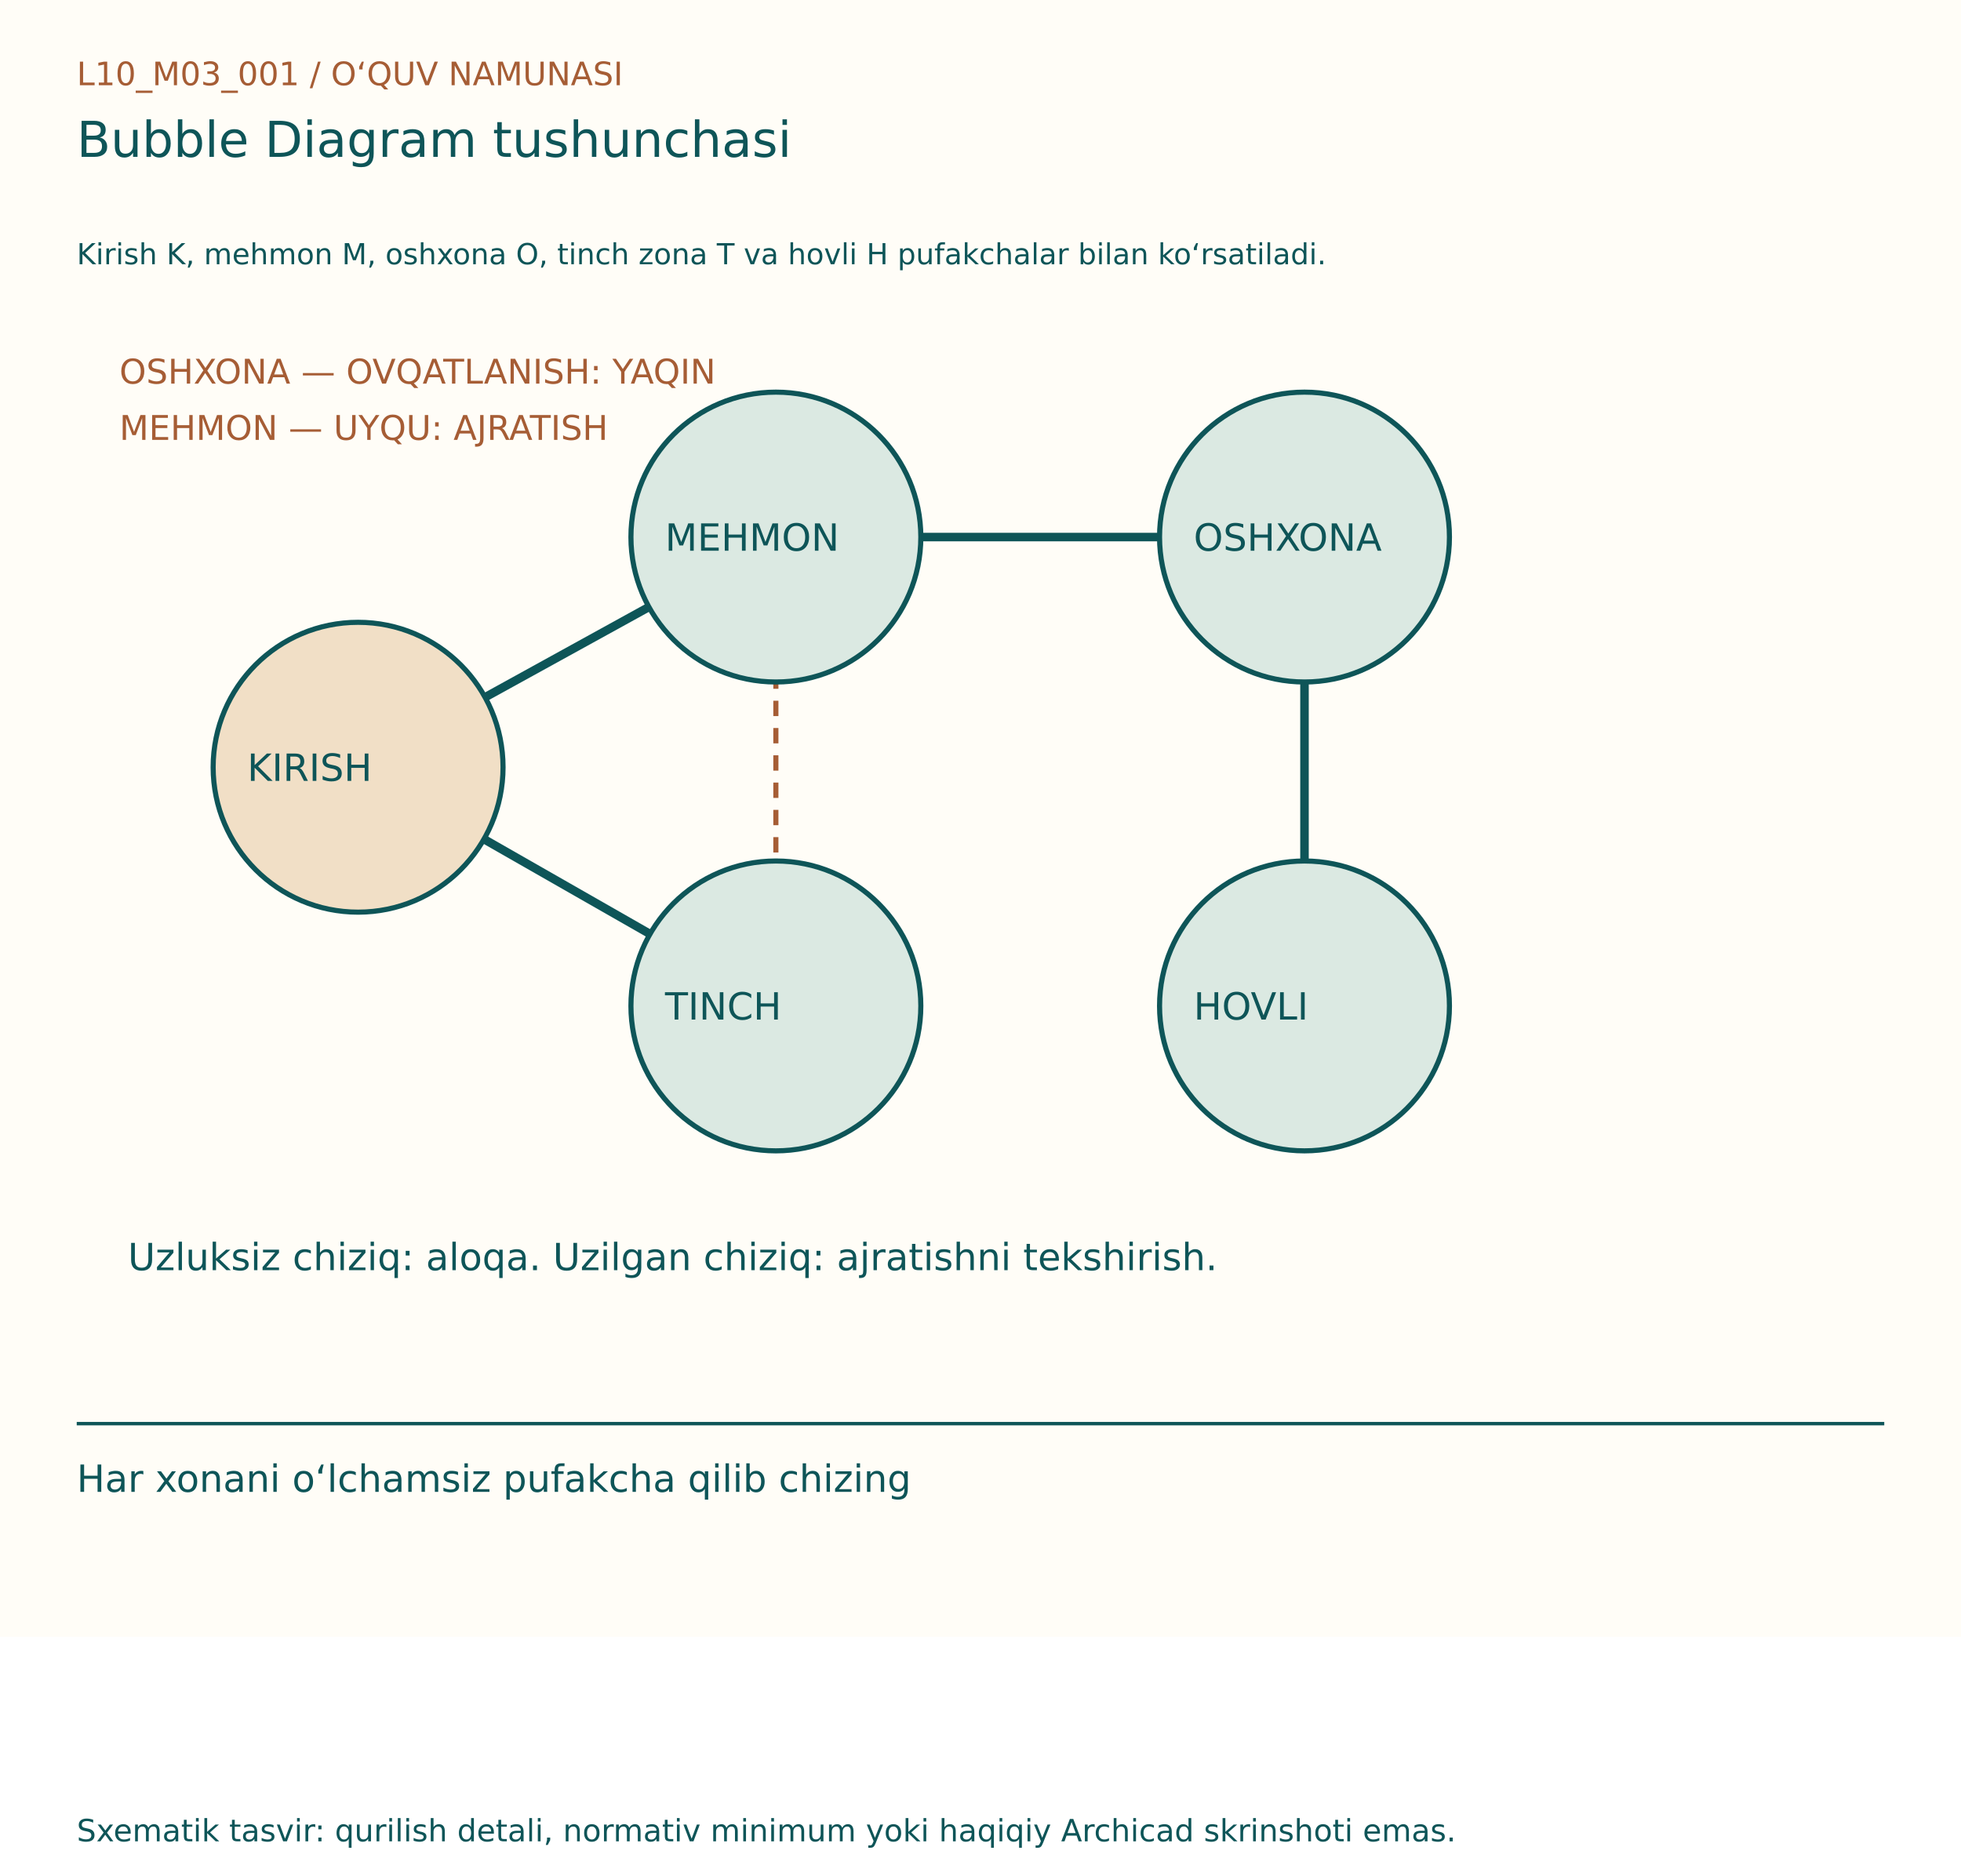
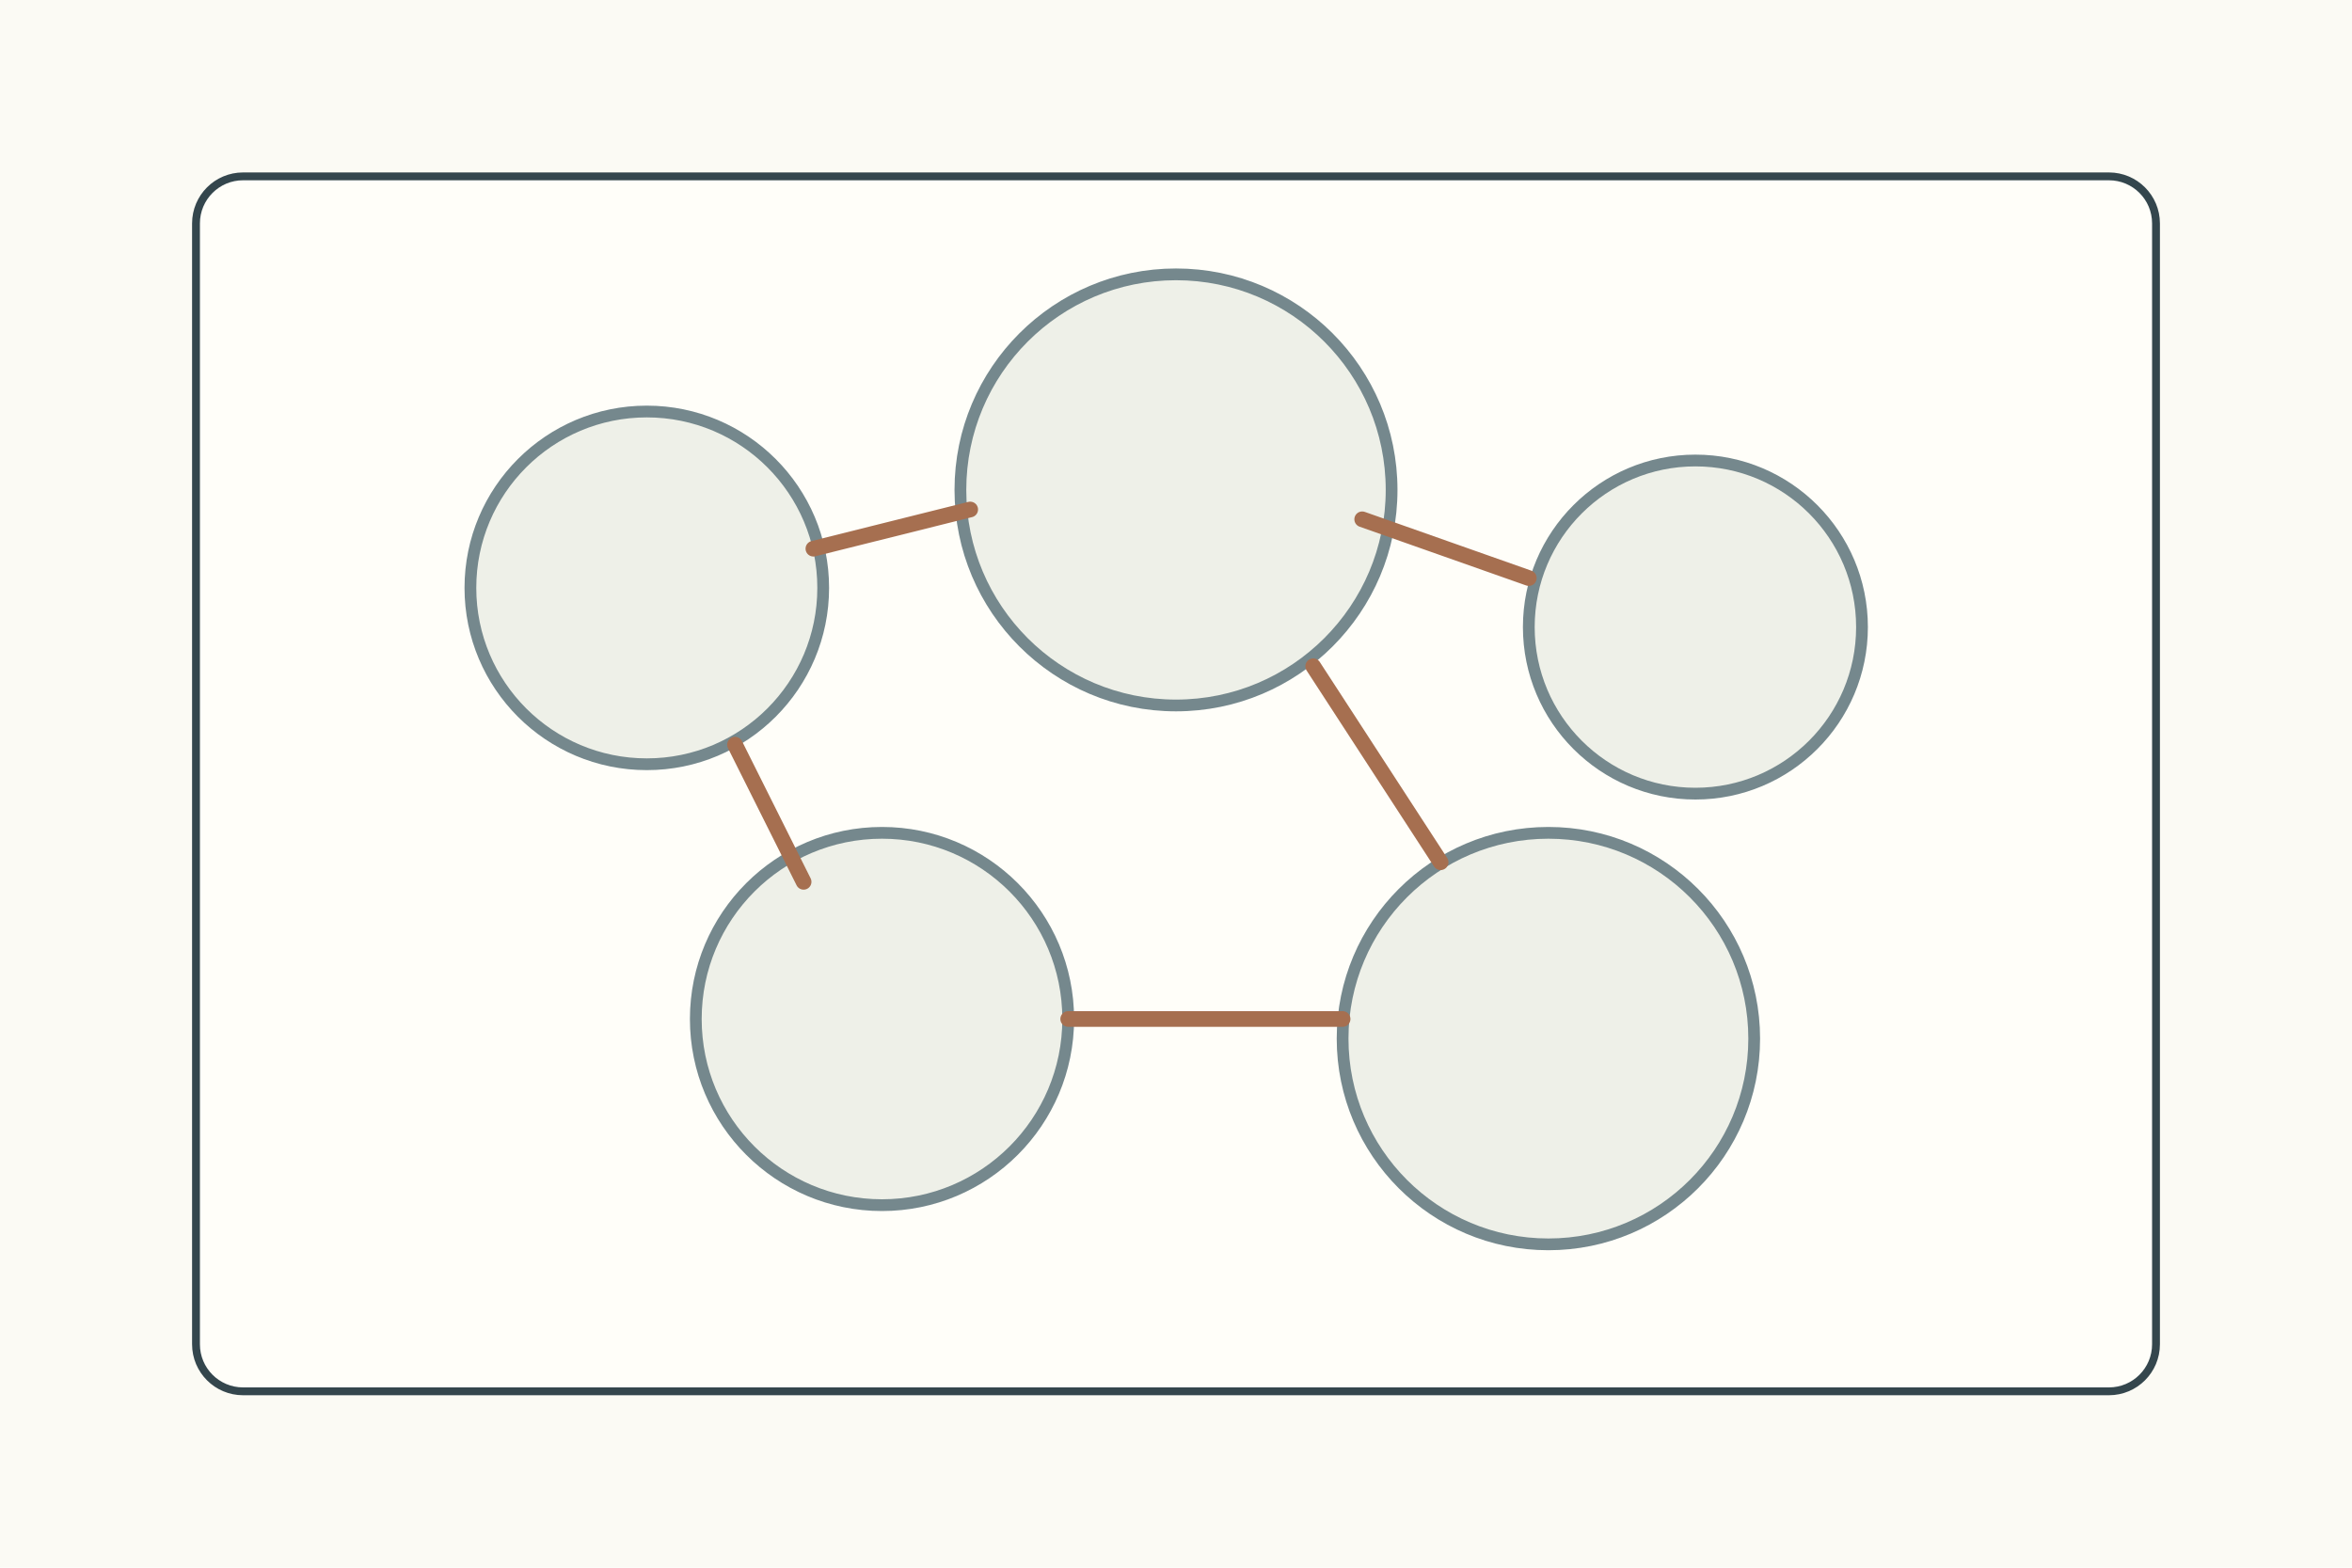
- <svg xmlns="http://www.w3.org/2000/svg" width="1150" height="1100" viewBox="0 0 1150 1100">
-   <rect width="1150" height="960" fill="#FFFDF7" />
-   <g font-family="DejaVu Sans, Segoe UI, sans-serif">
-     <text x="45" y="50" font-size="19" fill="#A65D35">L10_M03_001  /  O‘QUV NAMUNASI</text>
-     <text x="45" y="92" font-size="29" fill="#0E5558">Bubble Diagram tushunchasi</text>
-     <text x="45" y="155" font-size="17" fill="#0E5558">Kirish K, mehmon M, oshxona O, tinch zona T va hovli H pufakchalar bilan ko‘rsatiladi.</text>
-     <g transform="translate(0,80)">
-       <line x1="210" y1="370" x2="455" y2="235" stroke="#0E5558" stroke-width="5" />
-       <line x1="210" y1="370" x2="455" y2="510" stroke="#0E5558" stroke-width="5" />
-       <line x1="455" y1="235" x2="765" y2="235" stroke="#0E5558" stroke-width="5" />
-       <line x1="765" y1="235" x2="765" y2="510" stroke="#0E5558" stroke-width="5" />
-       <line x1="455" y1="235" x2="455" y2="510" stroke="#A65D35" stroke-width="3" stroke-dasharray="9 7" />
-       <circle cx="210" cy="370" r="85" fill="#F1DFC6" stroke="#0E5558" stroke-width="3" />
-       <text x="145" y="378" font-size="22" fill="#0E5558">KIRISH</text>
-       <circle cx="455" cy="235" r="85" fill="#DBE9E2" stroke="#0E5558" stroke-width="3" />
-       <text x="390" y="243" font-size="22" fill="#0E5558">MEHMON</text>
-       <circle cx="455" cy="510" r="85" fill="#DBE9E2" stroke="#0E5558" stroke-width="3" />
-       <text x="390" y="518" font-size="22" fill="#0E5558">TINCH</text>
-       <circle cx="765" cy="235" r="85" fill="#DBE9E2" stroke="#0E5558" stroke-width="3" />
-       <text x="700" y="243" font-size="22" fill="#0E5558">OSHXONA</text>
-       <circle cx="765" cy="510" r="85" fill="#DBE9E2" stroke="#0E5558" stroke-width="3" />
-       <text x="700" y="518" font-size="22" fill="#0E5558">HOVLI</text>
-       <text x="75" y="665" font-size="22" fill="#0E5558">Uzluksiz chiziq: aloqa. Uzilgan chiziq: ajratishni tekshirish.</text>
-       <text x="70" y="145" font-size="20" fill="#A65D35">OSHXONA — OVQATLANISH: YAQIN</text>
-       <text x="70" y="178" font-size="20" fill="#A65D35">MEHMON — UYQU: AJRATISH</text>
+ <svg xmlns="http://www.w3.org/2000/svg" width="1200" height="800">
+   <rect width="1200" height="800" fill="#fbfaf4" />
+   <g stroke="#34464d" stroke-width="4" fill="none" stroke-linecap="round" stroke-linejoin="round">
+     <g transform="translate(100 90)">
+       <rect width="1000" height="620" rx="24" fill="#fffef9" />
+       <g fill="#eef0e8" stroke="#75888d" stroke-width="6">
+         <circle cx="230" cy="210" r="90" />
+         <circle cx="500" cy="160" r="110" />
+         <circle cx="765" cy="230" r="85" />
+         <circle cx="350" cy="430" r="95" />
+         <circle cx="690" cy="440" r="105" />
+       </g>
+       <path d="M315 190l80-20M595 175l85 30M275 290l35 70M570 250l65 100M445 430h140" stroke="#a66f50" stroke-width="8" />
    </g>
-     <line x1="45" y1="835" x2="1105" y2="835" stroke="#0E5558" stroke-width="2" />
-     <text x="45" y="875" font-size="22" fill="#0E5558">Har xonani o‘lchamsiz pufakcha qilib chizing</text>
-     <text x="45" y="1080" font-size="18" fill="#0E5558">Sxematik tasvir: qurilish detali, normativ minimum yoki haqiqiy Archicad skrinshoti emas.</text>
  </g>
</svg>
